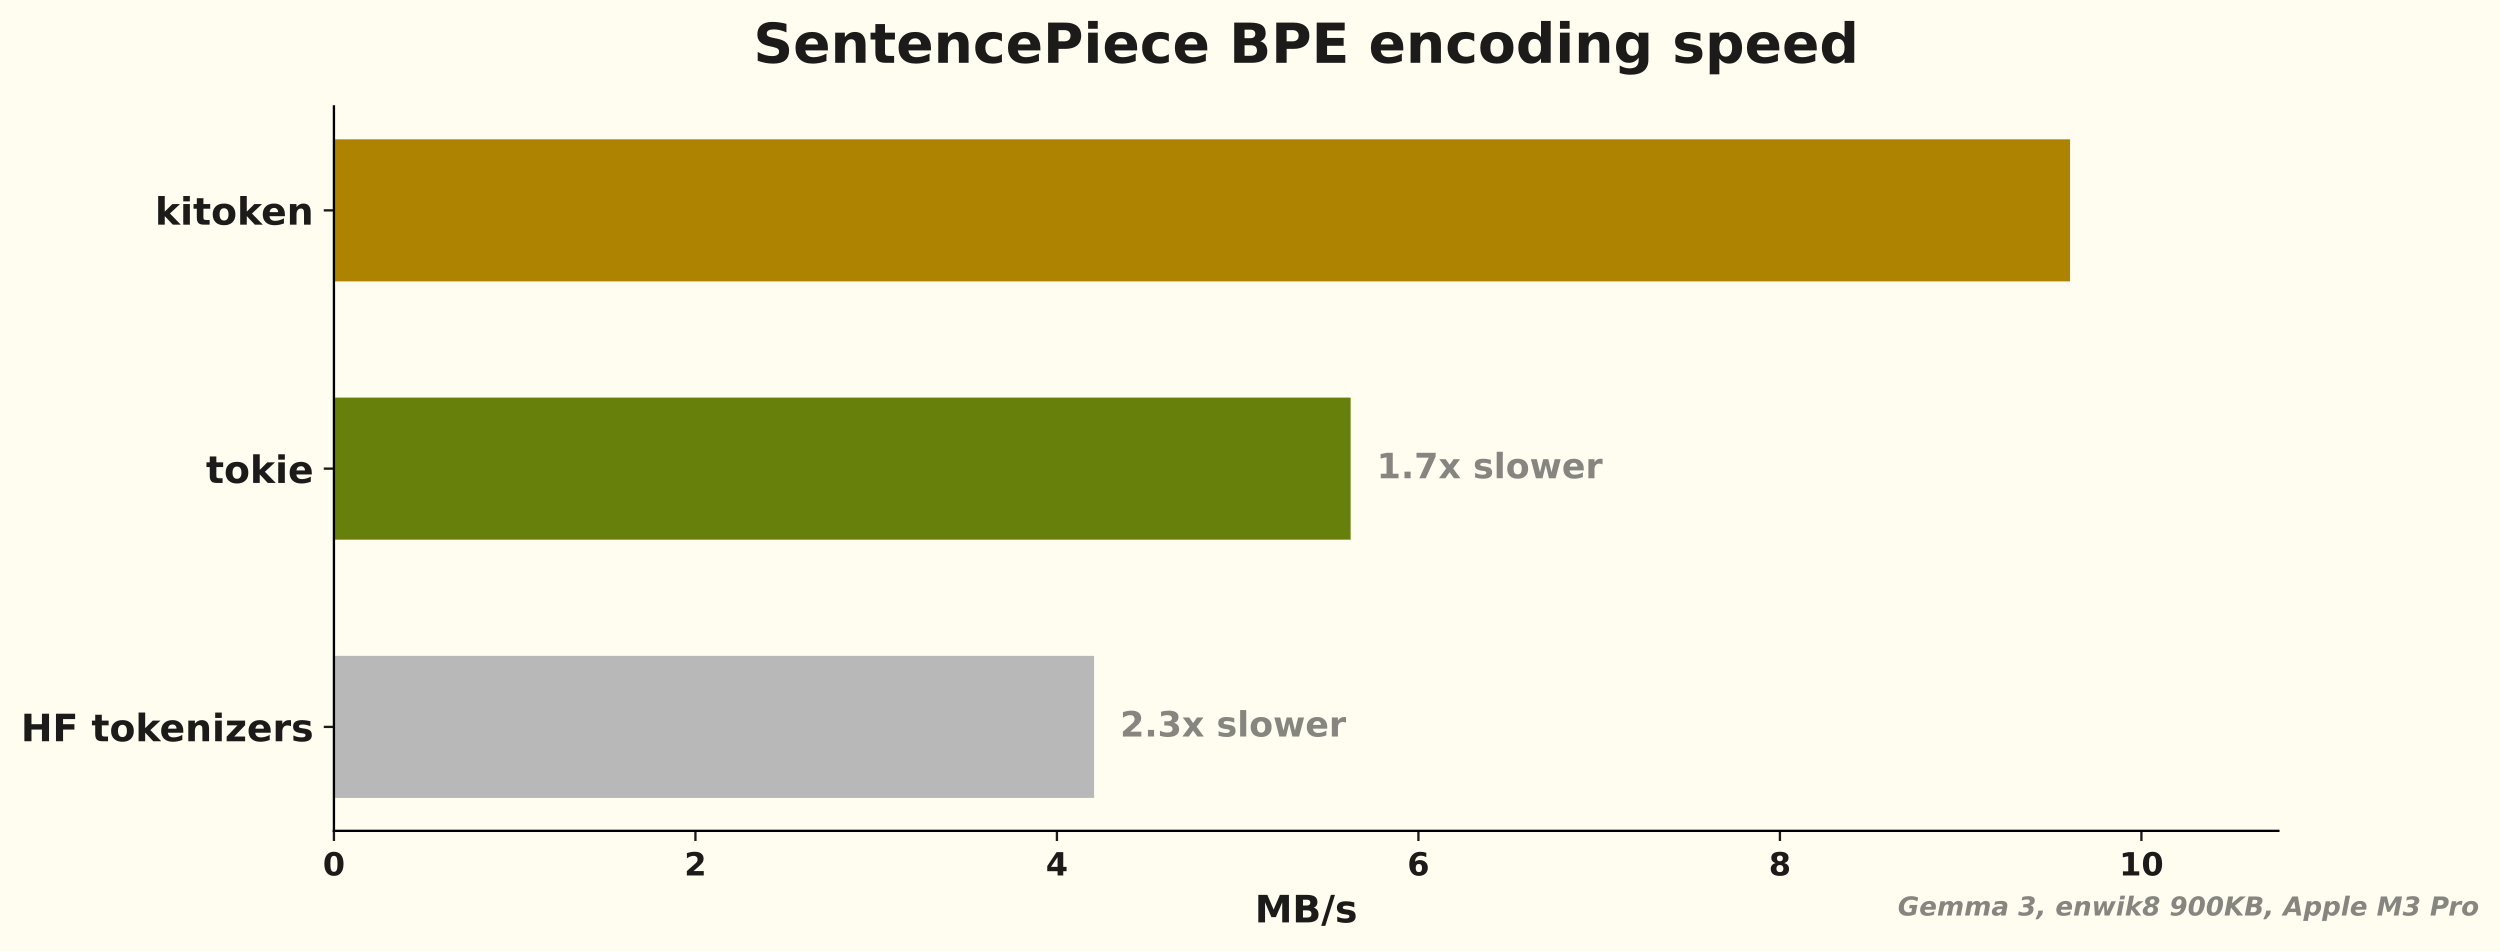
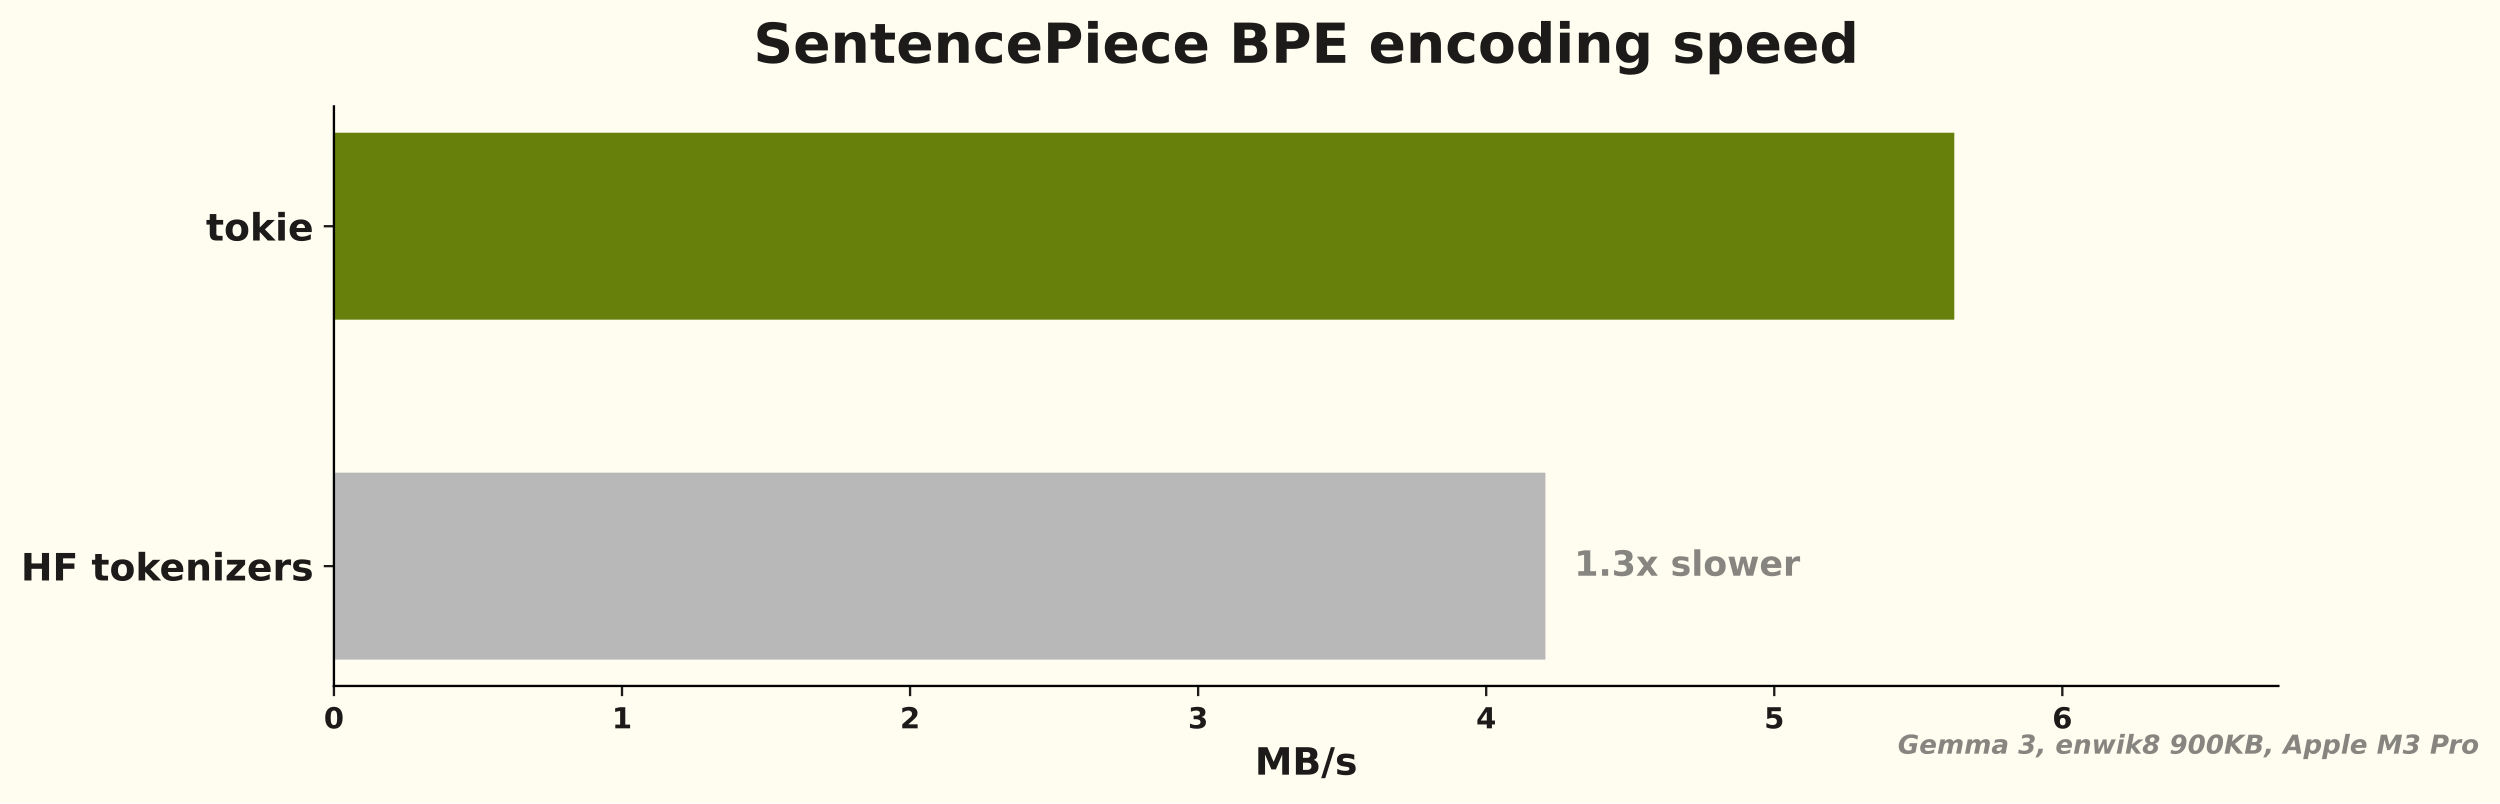
- <svg xmlns="http://www.w3.org/2000/svg" xmlns:xlink="http://www.w3.org/1999/xlink" width="860.915pt" height="327.545pt" viewBox="0 0 860.915 327.545" version="1.1">
+ <svg xmlns="http://www.w3.org/2000/svg" xmlns:xlink="http://www.w3.org/1999/xlink" width="860.915pt" height="276.681pt" viewBox="0 0 860.915 276.681" version="1.1">
  <defs>
    <style type="text/css">*{stroke-linejoin: round; stroke-linecap: butt}</style>
  </defs>
  <g id="figure_1">
    <g id="patch_1">
-       <path d="M -0 327.545  L 860.915 327.545  L 860.915 0  L -0 0  z " style="fill: #fffcf0" />
+       <path d="M -0 276.681  L 860.915 276.681  L 860.915 0  L -0 0  z " style="fill: #fffcf0" />
    </g>
    <g id="axes_1">
      <g id="patch_2">
-         <path d="M 114.995 286.117  L 784.595 286.117  L 784.595 36.637  L 114.995 36.637  z " style="fill: #fffcf0" />
+         <path d="M 114.995 236.221  L 784.595 236.221  L 784.595 36.637  L 114.995 36.637  z " style="fill: #fffcf0" />
      </g>
      <g id="patch_3">
-         <path d="M 114.995 274.777  L 376.767 274.777  L 376.767 225.859  L 114.995 225.859  z " clip-path="url(#p56c2835f7d)" style="fill: #b8b8b8" />
+         <path d="M 114.995 227.149  L 532.191 227.149  L 532.191 162.767  L 114.995 162.767  z " clip-path="url(#p54571a85a8)" style="fill: #b8b8b8" />
      </g>
      <g id="patch_4">
-         <path d="M 114.995 185.836  L 465.115 185.836  L 465.115 136.918  L 114.995 136.918  z " clip-path="url(#p56c2835f7d)" style="fill: #66800b" />
-       </g>
-       <g id="patch_5">
-         <path d="M 114.995 96.895  L 712.852 96.895  L 712.852 47.977  L 114.995 47.977  z " clip-path="url(#p56c2835f7d)" style="fill: #ad8301" />
+         <path d="M 114.995 110.091  L 672.995 110.091  L 672.995 45.709  L 114.995 45.709  z " clip-path="url(#p54571a85a8)" style="fill: #66800b" />
      </g>
      <g id="matplotlib.axis_1">
        <g id="xtick_1">
          <g id="line2d_1">
            <defs>
-               <path id="mfa54210927" d="M 0 0  L 0 3.5  " style="stroke: #1c1b1a; stroke-width: 0.8" />
+               <path id="ma9dcc81645" d="M 0 0  L 0 3.5  " style="stroke: #1c1b1a; stroke-width: 0.8" />
            </defs>
            <g>
-               <use xlink:href="#mfa54210927" x="114.995" y="286.117" style="fill: #1c1b1a; stroke: #1c1b1a; stroke-width: 0.8" />
+               <use xlink:href="#ma9dcc81645" x="114.995" y="236.221" style="fill: #1c1b1a; stroke: #1c1b1a; stroke-width: 0.8" />
            </g>
          </g>
          <g id="text_1">
-             <g style="fill: #1c1b1a" transform="translate(111.1679 301.4753) scale(0.11 -0.11)">
+             <g style="fill: #1c1b1a" transform="translate(111.5158 250.8195) scale(0.1 -0.1)">
              <defs>
                <path id="DejaVuSans-Bold-30" d="M 2944 2338  Q 2944 3213 2780 3570  Q 2616 3928 2228 3928  Q 1841 3928 1675 3570  Q 1509 3213 1509 2338  Q 1509 1453 1675 1090  Q 1841 728 2228 728  Q 2613 728 2778 1090  Q 2944 1453 2944 2338  z M 4147 2328  Q 4147 1169 3647 539  Q 3147 -91 2228 -91  Q 1306 -91 806 539  Q 306 1169 306 2328  Q 306 3491 806 4120  Q 1306 4750 2228 4750  Q 3147 4750 3647 4120  Q 4147 3491 4147 2328  z " transform="scale(0.015625)" />
              </defs>
              <use xlink:href="#DejaVuSans-Bold-30" />
            </g>
          </g>
        </g>
        <g id="xtick_2">
          <g id="line2d_2">
            <g>
-               <use xlink:href="#mfa54210927" x="239.482" y="286.117" style="fill: #1c1b1a; stroke: #1c1b1a; stroke-width: 0.8" />
+               <use xlink:href="#ma9dcc81645" x="214.195" y="236.221" style="fill: #1c1b1a; stroke: #1c1b1a; stroke-width: 0.8" />
            </g>
          </g>
          <g id="text_2">
-             <g style="fill: #1c1b1a" transform="translate(235.655 301.4753) scale(0.11 -0.11)">
-               <defs>
-                 <path id="DejaVuSans-Bold-32" d="M 1844 884  L 3897 884  L 3897 0  L 506 0  L 506 884  L 2209 2388  Q 2438 2594 2547 2791  Q 2656 2988 2656 3200  Q 2656 3528 2436 3728  Q 2216 3928 1850 3928  Q 1569 3928 1234 3808  Q 900 3688 519 3450  L 519 4475  Q 925 4609 1322 4679  Q 1719 4750 2100 4750  Q 2938 4750 3402 4381  Q 3866 4013 3866 3353  Q 3866 2972 3669 2642  Q 3472 2313 2841 1759  L 1844 884  z " transform="scale(0.015625)" />
-               </defs>
-               <use xlink:href="#DejaVuSans-Bold-32" />
+             <g style="fill: #1c1b1a" transform="translate(210.7158 250.8195) scale(0.1 -0.1)">
+               <defs>
+                 <path id="DejaVuSans-Bold-31" d="M 750 831  L 1813 831  L 1813 3847  L 722 3622  L 722 4441  L 1806 4666  L 2950 4666  L 2950 831  L 4013 831  L 4013 0  L 750 0  L 750 831  z " transform="scale(0.015625)" />
+               </defs>
+               <use xlink:href="#DejaVuSans-Bold-31" />
            </g>
          </g>
        </g>
        <g id="xtick_3">
          <g id="line2d_3">
            <g>
-               <use xlink:href="#mfa54210927" x="363.969" y="286.117" style="fill: #1c1b1a; stroke: #1c1b1a; stroke-width: 0.8" />
+               <use xlink:href="#ma9dcc81645" x="313.395" y="236.221" style="fill: #1c1b1a; stroke: #1c1b1a; stroke-width: 0.8" />
            </g>
          </g>
          <g id="text_3">
-             <g style="fill: #1c1b1a" transform="translate(360.1422 301.4753) scale(0.11 -0.11)">
-               <defs>
-                 <path id="DejaVuSans-Bold-34" d="M 2356 3675  L 1038 1722  L 2356 1722  L 2356 3675  z M 2156 4666  L 3494 4666  L 3494 1722  L 4159 1722  L 4159 850  L 3494 850  L 3494 0  L 2356 0  L 2356 850  L 288 850  L 288 1881  L 2156 4666  z " transform="scale(0.015625)" />
-               </defs>
-               <use xlink:href="#DejaVuSans-Bold-34" />
+             <g style="fill: #1c1b1a" transform="translate(309.9158 250.8195) scale(0.1 -0.1)">
+               <defs>
+                 <path id="DejaVuSans-Bold-32" d="M 1844 884  L 3897 884  L 3897 0  L 506 0  L 506 884  L 2209 2388  Q 2438 2594 2547 2791  Q 2656 2988 2656 3200  Q 2656 3528 2436 3728  Q 2216 3928 1850 3928  Q 1569 3928 1234 3808  Q 900 3688 519 3450  L 519 4475  Q 925 4609 1322 4679  Q 1719 4750 2100 4750  Q 2938 4750 3402 4381  Q 3866 4013 3866 3353  Q 3866 2972 3669 2642  Q 3472 2313 2841 1759  L 1844 884  z " transform="scale(0.015625)" />
+               </defs>
+               <use xlink:href="#DejaVuSans-Bold-32" />
            </g>
          </g>
        </g>
        <g id="xtick_4">
          <g id="line2d_4">
            <g>
-               <use xlink:href="#mfa54210927" x="488.456" y="286.117" style="fill: #1c1b1a; stroke: #1c1b1a; stroke-width: 0.8" />
+               <use xlink:href="#ma9dcc81645" x="412.595" y="236.221" style="fill: #1c1b1a; stroke: #1c1b1a; stroke-width: 0.8" />
            </g>
          </g>
          <g id="text_4">
-             <g style="fill: #1c1b1a" transform="translate(484.6293 301.4753) scale(0.11 -0.11)">
-               <defs>
-                 <path id="DejaVuSans-Bold-36" d="M 2316 2303  Q 2000 2303 1842 2098  Q 1684 1894 1684 1484  Q 1684 1075 1842 870  Q 2000 666 2316 666  Q 2634 666 2792 870  Q 2950 1075 2950 1484  Q 2950 1894 2792 2098  Q 2634 2303 2316 2303  z M 3803 4544  L 3803 3681  Q 3506 3822 3243 3889  Q 2981 3956 2731 3956  Q 2194 3956 1894 3657  Q 1594 3359 1544 2772  Q 1750 2925 1990 3001  Q 2231 3078 2516 3078  Q 3231 3078 3670 2659  Q 4109 2241 4109 1563  Q 4109 813 3618 361  Q 3128 -91 2303 -91  Q 1394 -91 895 523  Q 397 1138 397 2266  Q 397 3422 980 4083  Q 1563 4744 2578 4744  Q 2900 4744 3203 4694  Q 3506 4644 3803 4544  z " transform="scale(0.015625)" />
-               </defs>
-               <use xlink:href="#DejaVuSans-Bold-36" />
+             <g style="fill: #1c1b1a" transform="translate(409.1158 250.8195) scale(0.1 -0.1)">
+               <defs>
+                 <path id="DejaVuSans-Bold-33" d="M 2981 2516  Q 3453 2394 3698 2092  Q 3944 1791 3944 1325  Q 3944 631 3412 270  Q 2881 -91 1863 -91  Q 1503 -91 1142 -33  Q 781 25 428 141  L 428 1069  Q 766 900 1098 814  Q 1431 728 1753 728  Q 2231 728 2486 893  Q 2741 1059 2741 1369  Q 2741 1688 2480 1852  Q 2219 2016 1709 2016  L 1228 2016  L 1228 2791  L 1734 2791  Q 2188 2791 2409 2933  Q 2631 3075 2631 3366  Q 2631 3634 2415 3781  Q 2200 3928 1806 3928  Q 1516 3928 1219 3862  Q 922 3797 628 3669  L 628 4550  Q 984 4650 1334 4700  Q 1684 4750 2022 4750  Q 2931 4750 3382 4451  Q 3834 4153 3834 3553  Q 3834 3144 3618 2883  Q 3403 2622 2981 2516  z " transform="scale(0.015625)" />
+               </defs>
+               <use xlink:href="#DejaVuSans-Bold-33" />
            </g>
          </g>
        </g>
        <g id="xtick_5">
          <g id="line2d_5">
            <g>
-               <use xlink:href="#mfa54210927" x="612.943" y="286.117" style="fill: #1c1b1a; stroke: #1c1b1a; stroke-width: 0.8" />
+               <use xlink:href="#ma9dcc81645" x="511.795" y="236.221" style="fill: #1c1b1a; stroke: #1c1b1a; stroke-width: 0.8" />
            </g>
          </g>
          <g id="text_5">
-             <g style="fill: #1c1b1a" transform="translate(609.1165 301.4753) scale(0.11 -0.11)">
-               <defs>
-                 <path id="DejaVuSans-Bold-38" d="M 2228 2088  Q 1891 2088 1709 1903  Q 1528 1719 1528 1375  Q 1528 1031 1709 848  Q 1891 666 2228 666  Q 2563 666 2741 848  Q 2919 1031 2919 1375  Q 2919 1722 2741 1905  Q 2563 2088 2228 2088  z M 1350 2484  Q 925 2613 709 2878  Q 494 3144 494 3541  Q 494 4131 934 4440  Q 1375 4750 2228 4750  Q 3075 4750 3515 4442  Q 3956 4134 3956 3541  Q 3956 3144 3739 2878  Q 3522 2613 3097 2484  Q 3572 2353 3814 2058  Q 4056 1763 4056 1313  Q 4056 619 3595 264  Q 3134 -91 2228 -91  Q 1319 -91 855 264  Q 391 619 391 1313  Q 391 1763 633 2058  Q 875 2353 1350 2484  z M 1631 3419  Q 1631 3141 1786 2991  Q 1941 2841 2228 2841  Q 2509 2841 2662 2991  Q 2816 3141 2816 3419  Q 2816 3697 2662 3845  Q 2509 3994 2228 3994  Q 1941 3994 1786 3844  Q 1631 3694 1631 3419  z " transform="scale(0.015625)" />
-               </defs>
-               <use xlink:href="#DejaVuSans-Bold-38" />
+             <g style="fill: #1c1b1a" transform="translate(508.3158 250.8195) scale(0.1 -0.1)">
+               <defs>
+                 <path id="DejaVuSans-Bold-34" d="M 2356 3675  L 1038 1722  L 2356 1722  L 2356 3675  z M 2156 4666  L 3494 4666  L 3494 1722  L 4159 1722  L 4159 850  L 3494 850  L 3494 0  L 2356 0  L 2356 850  L 288 850  L 288 1881  L 2156 4666  z " transform="scale(0.015625)" />
+               </defs>
+               <use xlink:href="#DejaVuSans-Bold-34" />
            </g>
          </g>
        </g>
        <g id="xtick_6">
          <g id="line2d_6">
            <g>
-               <use xlink:href="#mfa54210927" x="737.43" y="286.117" style="fill: #1c1b1a; stroke: #1c1b1a; stroke-width: 0.8" />
+               <use xlink:href="#ma9dcc81645" x="610.995" y="236.221" style="fill: #1c1b1a; stroke: #1c1b1a; stroke-width: 0.8" />
            </g>
          </g>
          <g id="text_6">
-             <g style="fill: #1c1b1a" transform="translate(729.7768 301.4753) scale(0.11 -0.11)">
-               <defs>
-                 <path id="DejaVuSans-Bold-31" d="M 750 831  L 1813 831  L 1813 3847  L 722 3622  L 722 4441  L 1806 4666  L 2950 4666  L 2950 831  L 4013 831  L 4013 0  L 750 0  L 750 831  z " transform="scale(0.015625)" />
-               </defs>
-               <use xlink:href="#DejaVuSans-Bold-31" />
-               <use xlink:href="#DejaVuSans-Bold-30" transform="translate(69.58008 0)" />
-             </g>
-           </g>
-         </g>
-         <g id="text_7">
-           <g style="fill: #1c1b1a" transform="translate(432.1289 317.6409) scale(0.13 -0.13)">
+             <g style="fill: #1c1b1a" transform="translate(607.5158 250.8195) scale(0.1 -0.1)">
+               <defs>
+                 <path id="DejaVuSans-Bold-35" d="M 678 4666  L 3669 4666  L 3669 3781  L 1638 3781  L 1638 3059  Q 1775 3097 1914 3117  Q 2053 3138 2203 3138  Q 3056 3138 3531 2711  Q 4006 2284 4006 1522  Q 4006 766 3489 337  Q 2972 -91 2053 -91  Q 1656 -91 1267 -14  Q 878 63 494 219  L 494 1166  Q 875 947 1217 837  Q 1559 728 1863 728  Q 2300 728 2551 942  Q 2803 1156 2803 1522  Q 2803 1891 2551 2103  Q 2300 2316 1863 2316  Q 1603 2316 1309 2248  Q 1016 2181 678 2041  L 678 4666  z " transform="scale(0.015625)" />
+               </defs>
+               <use xlink:href="#DejaVuSans-Bold-35" />
+             </g>
+           </g>
+         </g>
+         <g id="xtick_7">
+           <g id="line2d_7">
+             <g>
+               <use xlink:href="#ma9dcc81645" x="710.195" y="236.221" style="fill: #1c1b1a; stroke: #1c1b1a; stroke-width: 0.8" />
+             </g>
+           </g>
+           <g id="text_7">
+             <g style="fill: #1c1b1a" transform="translate(706.7158 250.8195) scale(0.1 -0.1)">
+               <defs>
+                 <path id="DejaVuSans-Bold-36" d="M 2316 2303  Q 2000 2303 1842 2098  Q 1684 1894 1684 1484  Q 1684 1075 1842 870  Q 2000 666 2316 666  Q 2634 666 2792 870  Q 2950 1075 2950 1484  Q 2950 1894 2792 2098  Q 2634 2303 2316 2303  z M 3803 4544  L 3803 3681  Q 3506 3822 3243 3889  Q 2981 3956 2731 3956  Q 2194 3956 1894 3657  Q 1594 3359 1544 2772  Q 1750 2925 1990 3001  Q 2231 3078 2516 3078  Q 3231 3078 3670 2659  Q 4109 2241 4109 1563  Q 4109 813 3618 361  Q 3128 -91 2303 -91  Q 1394 -91 895 523  Q 397 1138 397 2266  Q 397 3422 980 4083  Q 1563 4744 2578 4744  Q 2900 4744 3203 4694  Q 3506 4644 3803 4544  z " transform="scale(0.015625)" />
+               </defs>
+               <use xlink:href="#DejaVuSans-Bold-36" />
+             </g>
+           </g>
+         </g>
+         <g id="text_8">
+           <g style="fill: #1c1b1a" transform="translate(432.1289 266.7771) scale(0.13 -0.13)">
            <defs>
              <path id="DejaVuSans-Bold-4d" d="M 588 4666  L 2119 4666  L 3181 2169  L 4250 4666  L 5778 4666  L 5778 0  L 4641 0  L 4641 3413  L 3566 897  L 2803 897  L 1728 3413  L 1728 0  L 588 0  L 588 4666  z " transform="scale(0.015625)" />
              <path id="DejaVuSans-Bold-42" d="M 2456 2859  Q 2741 2859 2887 2984  Q 3034 3109 3034 3353  Q 3034 3594 2887 3720  Q 2741 3847 2456 3847  L 1791 3847  L 1791 2859  L 2456 2859  z M 2497 819  Q 2859 819 3042 972  Q 3225 1125 3225 1434  Q 3225 1738 3044 1889  Q 2863 2041 2497 2041  L 1791 2041  L 1791 819  L 2497 819  z M 3616 2497  Q 4003 2384 4215 2081  Q 4428 1778 4428 1338  Q 4428 663 3972 331  Q 3516 0 2584 0  L 588 0  L 588 4666  L 2394 4666  Q 3366 4666 3802 4372  Q 4238 4078 4238 3431  Q 4238 3091 4078 2852  Q 3919 2613 3616 2497  z " transform="scale(0.015625)" />
              <path id="DejaVuSans-Bold-2f" d="M 1644 4666  L 2338 4666  L 691 -594  L 0 -594  L 1644 4666  z " transform="scale(0.015625)" />
              <path id="DejaVuSans-Bold-73" d="M 3272 3391  L 3272 2541  Q 2913 2691 2578 2766  Q 2244 2841 1947 2841  Q 1628 2841 1473 2761  Q 1319 2681 1319 2516  Q 1319 2381 1436 2309  Q 1553 2238 1856 2203  L 2053 2175  Q 2913 2066 3209 1816  Q 3506 1566 3506 1031  Q 3506 472 3093 190  Q 2681 -91 1863 -91  Q 1516 -91 1145 -36  Q 775 19 384 128  L 384 978  Q 719 816 1070 734  Q 1422 653 1784 653  Q 2113 653 2278 743  Q 2444 834 2444 1013  Q 2444 1163 2330 1236  Q 2216 1309 1875 1350  L 1678 1375  Q 931 1469 631 1722  Q 331 1975 331 2491  Q 331 3047 712 3315  Q 1094 3584 1881 3584  Q 2191 3584 2531 3537  Q 2872 3491 3272 3391  z " transform="scale(0.015625)" />
            </defs>
            <use xlink:href="#DejaVuSans-Bold-4d" />
            <use xlink:href="#DejaVuSans-Bold-42" transform="translate(99.51172 0)" />
            <use xlink:href="#DejaVuSans-Bold-2f" transform="translate(175.7324 0)" />
            <use xlink:href="#DejaVuSans-Bold-73" transform="translate(212.2559 0)" />
          </g>
        </g>
      </g>
      <g id="matplotlib.axis_2">
        <g id="ytick_1">
-           <g id="line2d_7">
+           <g id="line2d_8">
            <defs>
-               <path id="mf949467725" d="M 0 0  L -3.5 0  " style="stroke: #1c1b1a; stroke-width: 0.8" />
+               <path id="me2aa2b7c2d" d="M 0 0  L -3.5 0  " style="stroke: #1c1b1a; stroke-width: 0.8" />
            </defs>
            <g>
-               <use xlink:href="#mf949467725" x="114.995" y="250.318" style="fill: #1c1b1a; stroke: #1c1b1a; stroke-width: 0.8" />
-             </g>
-           </g>
-           <g id="text_8">
-             <g style="fill: #1c1b1a" transform="translate(7.2 255.2572) scale(0.13 -0.13)">
+               <use xlink:href="#me2aa2b7c2d" x="114.995" y="194.958" style="fill: #1c1b1a; stroke: #1c1b1a; stroke-width: 0.8" />
+             </g>
+           </g>
+           <g id="text_9">
+             <g style="fill: #1c1b1a" transform="translate(7.2 199.897) scale(0.13 -0.13)">
              <defs>
                <path id="DejaVuSans-Bold-48" d="M 588 4666  L 1791 4666  L 1791 2888  L 3566 2888  L 3566 4666  L 4769 4666  L 4769 0  L 3566 0  L 3566 1978  L 1791 1978  L 1791 0  L 588 0  L 588 4666  z " transform="scale(0.015625)" />
                <path id="DejaVuSans-Bold-46" d="M 588 4666  L 3834 4666  L 3834 3756  L 1791 3756  L 1791 2888  L 3713 2888  L 3713 1978  L 1791 1978  L 1791 0  L 588 0  L 588 4666  z " transform="scale(0.015625)" />
                <path id="DejaVuSans-Bold-20" transform="scale(0.015625)" />
                <path id="DejaVuSans-Bold-74" d="M 1759 4494  L 1759 3500  L 2913 3500  L 2913 2700  L 1759 2700  L 1759 1216  Q 1759 972 1856 886  Q 1953 800 2241 800  L 2816 800  L 2816 0  L 1856 0  Q 1194 0 917 276  Q 641 553 641 1216  L 641 2700  L 84 2700  L 84 3500  L 641 3500  L 641 4494  L 1759 4494  z " transform="scale(0.015625)" />
                <path id="DejaVuSans-Bold-6f" d="M 2203 2784  Q 1831 2784 1636 2517  Q 1441 2250 1441 1747  Q 1441 1244 1636 976  Q 1831 709 2203 709  Q 2569 709 2762 976  Q 2956 1244 2956 1747  Q 2956 2250 2762 2517  Q 2569 2784 2203 2784  z M 2203 3584  Q 3106 3584 3614 3096  Q 4122 2609 4122 1747  Q 4122 884 3614 396  Q 3106 -91 2203 -91  Q 1297 -91 786 396  Q 275 884 275 1747  Q 275 2609 786 3096  Q 1297 3584 2203 3584  z " transform="scale(0.015625)" />
                <path id="DejaVuSans-Bold-6b" d="M 538 4863  L 1656 4863  L 1656 2216  L 2944 3500  L 4244 3500  L 2534 1894  L 4378 0  L 3022 0  L 1656 1459  L 1656 0  L 538 0  L 538 4863  z " transform="scale(0.015625)" />
                <path id="DejaVuSans-Bold-65" d="M 4031 1759  L 4031 1441  L 1416 1441  Q 1456 1047 1700 850  Q 1944 653 2381 653  Q 2734 653 3104 758  Q 3475 863 3866 1075  L 3866 213  Q 3469 63 3072 -14  Q 2675 -91 2278 -91  Q 1328 -91 801 392  Q 275 875 275 1747  Q 275 2603 792 3093  Q 1309 3584 2216 3584  Q 3041 3584 3536 3087  Q 4031 2591 4031 1759  z M 2881 2131  Q 2881 2450 2695 2645  Q 2509 2841 2209 2841  Q 1884 2841 1681 2658  Q 1478 2475 1428 2131  L 2881 2131  z " transform="scale(0.015625)" />
                <path id="DejaVuSans-Bold-6e" d="M 4056 2131  L 4056 0  L 2931 0  L 2931 347  L 2931 1631  Q 2931 2084 2911 2256  Q 2891 2428 2841 2509  Q 2775 2619 2662 2680  Q 2550 2741 2406 2741  Q 2056 2741 1856 2470  Q 1656 2200 1656 1722  L 1656 0  L 538 0  L 538 3500  L 1656 3500  L 1656 2988  Q 1909 3294 2193 3439  Q 2478 3584 2822 3584  Q 3428 3584 3742 3212  Q 4056 2841 4056 2131  z " transform="scale(0.015625)" />
                <path id="DejaVuSans-Bold-69" d="M 538 3500  L 1656 3500  L 1656 0  L 538 0  L 538 3500  z M 538 4863  L 1656 4863  L 1656 3950  L 538 3950  L 538 4863  z " transform="scale(0.015625)" />
                <path id="DejaVuSans-Bold-7a" d="M 366 3500  L 3419 3500  L 3419 2719  L 1575 800  L 3419 800  L 3419 0  L 288 0  L 288 781  L 2131 2700  L 366 2700  L 366 3500  z " transform="scale(0.015625)" />
                <path id="DejaVuSans-Bold-72" d="M 3138 2547  Q 2991 2616 2845 2648  Q 2700 2681 2553 2681  Q 2122 2681 1889 2404  Q 1656 2128 1656 1613  L 1656 0  L 538 0  L 538 3500  L 1656 3500  L 1656 2925  Q 1872 3269 2151 3426  Q 2431 3584 2822 3584  Q 2878 3584 2943 3579  Q 3009 3575 3134 3559  L 3138 2547  z " transform="scale(0.015625)" />
              </defs>
              <use xlink:href="#DejaVuSans-Bold-48" />
              <use xlink:href="#DejaVuSans-Bold-46" transform="translate(83.69141 0)" />
              <use xlink:href="#DejaVuSans-Bold-20" transform="translate(152.002 0)" />
              <use xlink:href="#DejaVuSans-Bold-74" transform="translate(186.8164 0)" />
              <use xlink:href="#DejaVuSans-Bold-6f" transform="translate(234.6191 0)" />
              <use xlink:href="#DejaVuSans-Bold-6b" transform="translate(303.3203 0)" />
              <use xlink:href="#DejaVuSans-Bold-65" transform="translate(367.1992 0)" />
              <use xlink:href="#DejaVuSans-Bold-6e" transform="translate(435.0215 0)" />
              <use xlink:href="#DejaVuSans-Bold-69" transform="translate(506.2129 0)" />
              <use xlink:href="#DejaVuSans-Bold-7a" transform="translate(540.4902 0)" />
              <use xlink:href="#DejaVuSans-Bold-65" transform="translate(598.6934 0)" />
              <use xlink:href="#DejaVuSans-Bold-72" transform="translate(666.5156 0)" />
              <use xlink:href="#DejaVuSans-Bold-73" transform="translate(715.832 0)" />
            </g>
          </g>
        </g>
        <g id="ytick_2">
-           <g id="line2d_8">
-             <g>
-               <use xlink:href="#mf949467725" x="114.995" y="161.377" style="fill: #1c1b1a; stroke: #1c1b1a; stroke-width: 0.8" />
-             </g>
-           </g>
-           <g id="text_9">
-             <g style="fill: #1c1b1a" transform="translate(70.93047 166.316) scale(0.13 -0.13)">
+           <g id="line2d_9">
+             <g>
+               <use xlink:href="#me2aa2b7c2d" x="114.995" y="77.9" style="fill: #1c1b1a; stroke: #1c1b1a; stroke-width: 0.8" />
+             </g>
+           </g>
+           <g id="text_10">
+             <g style="fill: #1c1b1a" transform="translate(70.93047 82.83898) scale(0.13 -0.13)">
              <use xlink:href="#DejaVuSans-Bold-74" />
              <use xlink:href="#DejaVuSans-Bold-6f" transform="translate(47.80273 0)" />
              <use xlink:href="#DejaVuSans-Bold-6b" transform="translate(116.5039 0)" />
              <use xlink:href="#DejaVuSans-Bold-69" transform="translate(183.0078 0)" />
              <use xlink:href="#DejaVuSans-Bold-65" transform="translate(217.2852 0)" />
            </g>
          </g>
        </g>
-         <g id="ytick_3">
-           <g id="line2d_9">
-             <g>
-               <use xlink:href="#mf949467725" x="114.995" y="72.436" style="fill: #1c1b1a; stroke: #1c1b1a; stroke-width: 0.8" />
-             </g>
-           </g>
-           <g id="text_10">
-             <g style="fill: #1c1b1a" transform="translate(53.37234 77.37484) scale(0.13 -0.13)">
-               <use xlink:href="#DejaVuSans-Bold-6b" />
-               <use xlink:href="#DejaVuSans-Bold-69" transform="translate(66.50391 0)" />
-               <use xlink:href="#DejaVuSans-Bold-74" transform="translate(100.7812 0)" />
-               <use xlink:href="#DejaVuSans-Bold-6f" transform="translate(148.584 0)" />
-               <use xlink:href="#DejaVuSans-Bold-6b" transform="translate(217.2852 0)" />
-               <use xlink:href="#DejaVuSans-Bold-65" transform="translate(281.1641 0)" />
-               <use xlink:href="#DejaVuSans-Bold-6e" transform="translate(348.9863 0)" />
-             </g>
-           </g>
-         </g>
+       </g>
+       <g id="patch_5">
+         <path d="M 114.995 236.221  L 114.995 36.637  " style="fill: none; stroke: #000000; stroke-width: 0.8; stroke-linejoin: miter; stroke-linecap: square" />
      </g>
      <g id="patch_6">
-         <path d="M 114.995 286.117  L 114.995 36.637  " style="fill: none; stroke: #000000; stroke-width: 0.8; stroke-linejoin: miter; stroke-linecap: square" />
-       </g>
-       <g id="patch_7">
-         <path d="M 114.995 286.117  L 784.595 286.117  " style="fill: none; stroke: #000000; stroke-width: 0.8; stroke-linejoin: miter; stroke-linecap: square" />
+         <path d="M 114.995 236.221  L 784.595 236.221  " style="fill: none; stroke: #000000; stroke-width: 0.8; stroke-linejoin: miter; stroke-linecap: square" />
      </g>
      <g id="text_11">
-         <g style="fill: #878580" transform="translate(385.7346 253.6295) scale(0.12 -0.12)">
+         <g style="fill: #878580" transform="translate(542.1109 198.2693) scale(0.12 -0.12)">
          <defs>
            <path id="DejaVuSans-Bold-2e" d="M 653 1209  L 1778 1209  L 1778 0  L 653 0  L 653 1209  z " transform="scale(0.015625)" />
-             <path id="DejaVuSans-Bold-33" d="M 2981 2516  Q 3453 2394 3698 2092  Q 3944 1791 3944 1325  Q 3944 631 3412 270  Q 2881 -91 1863 -91  Q 1503 -91 1142 -33  Q 781 25 428 141  L 428 1069  Q 766 900 1098 814  Q 1431 728 1753 728  Q 2231 728 2486 893  Q 2741 1059 2741 1369  Q 2741 1688 2480 1852  Q 2219 2016 1709 2016  L 1228 2016  L 1228 2791  L 1734 2791  Q 2188 2791 2409 2933  Q 2631 3075 2631 3366  Q 2631 3634 2415 3781  Q 2200 3928 1806 3928  Q 1516 3928 1219 3862  Q 922 3797 628 3669  L 628 4550  Q 984 4650 1334 4700  Q 1684 4750 2022 4750  Q 2931 4750 3382 4451  Q 3834 4153 3834 3553  Q 3834 3144 3618 2883  Q 3403 2622 2981 2516  z " transform="scale(0.015625)" />
            <path id="DejaVuSans-Bold-78" d="M 1422 1791  L 159 3500  L 1344 3500  L 2059 2463  L 2784 3500  L 3969 3500  L 2706 1797  L 4031 0  L 2847 0  L 2059 1106  L 1281 0  L 97 0  L 1422 1791  z " transform="scale(0.015625)" />
            <path id="DejaVuSans-Bold-6c" d="M 538 4863  L 1656 4863  L 1656 0  L 538 0  L 538 4863  z " transform="scale(0.015625)" />
            <path id="DejaVuSans-Bold-77" d="M 225 3500  L 1313 3500  L 1900 1088  L 2491 3500  L 3425 3500  L 4013 1113  L 4603 3500  L 5691 3500  L 4769 0  L 3547 0  L 2956 2406  L 2369 0  L 1147 0  L 225 3500  z " transform="scale(0.015625)" />
          </defs>
-           <use xlink:href="#DejaVuSans-Bold-32" />
+           <use xlink:href="#DejaVuSans-Bold-31" />
          <use xlink:href="#DejaVuSans-Bold-2e" transform="translate(69.58008 0)" />
          <use xlink:href="#DejaVuSans-Bold-33" transform="translate(107.5684 0)" />
          <use xlink:href="#DejaVuSans-Bold-78" transform="translate(177.1484 0)" />
          <use xlink:href="#DejaVuSans-Bold-20" transform="translate(241.6504 0)" />
          <use xlink:href="#DejaVuSans-Bold-73" transform="translate(276.4648 0)" />
          <use xlink:href="#DejaVuSans-Bold-6c" transform="translate(335.9863 0)" />
          <use xlink:href="#DejaVuSans-Bold-6f" transform="translate(370.2637 0)" />
          <use xlink:href="#DejaVuSans-Bold-77" transform="translate(438.9648 0)" />
          <use xlink:href="#DejaVuSans-Bold-65" transform="translate(531.3477 0)" />
          <use xlink:href="#DejaVuSans-Bold-72" transform="translate(599.1699 0)" />
        </g>
      </g>
      <g id="text_12">
-         <g style="fill: #878580" transform="translate(474.0826 164.6883) scale(0.12 -0.12)">
-           <defs>
-             <path id="DejaVuSans-Bold-37" d="M 428 4666  L 3944 4666  L 3944 3988  L 2125 0  L 953 0  L 2675 3781  L 428 3781  L 428 4666  z " transform="scale(0.015625)" />
-           </defs>
-           <use xlink:href="#DejaVuSans-Bold-31" />
-           <use xlink:href="#DejaVuSans-Bold-2e" transform="translate(69.58008 0)" />
-           <use xlink:href="#DejaVuSans-Bold-37" transform="translate(107.5684 0)" />
-           <use xlink:href="#DejaVuSans-Bold-78" transform="translate(177.1484 0)" />
-           <use xlink:href="#DejaVuSans-Bold-20" transform="translate(241.6504 0)" />
-           <use xlink:href="#DejaVuSans-Bold-73" transform="translate(276.4648 0)" />
-           <use xlink:href="#DejaVuSans-Bold-6c" transform="translate(335.9863 0)" />
-           <use xlink:href="#DejaVuSans-Bold-6f" transform="translate(370.2637 0)" />
-           <use xlink:href="#DejaVuSans-Bold-77" transform="translate(438.9648 0)" />
-           <use xlink:href="#DejaVuSans-Bold-65" transform="translate(531.3477 0)" />
-           <use xlink:href="#DejaVuSans-Bold-72" transform="translate(599.1699 0)" />
-         </g>
-       </g>
-       <g id="text_13">
        <g style="fill: #1c1b1a" transform="translate(259.4444 21.63703) scale(0.19 -0.19)">
          <defs>
            <path id="DejaVuSans-Bold-53" d="M 3834 4519  L 3834 3531  Q 3450 3703 3084 3790  Q 2719 3878 2394 3878  Q 1963 3878 1756 3759  Q 1550 3641 1550 3391  Q 1550 3203 1689 3098  Q 1828 2994 2194 2919  L 2706 2816  Q 3484 2659 3812 2340  Q 4141 2022 4141 1434  Q 4141 663 3683 286  Q 3225 -91 2284 -91  Q 1841 -91 1394 -6  Q 947 78 500 244  L 500 1259  Q 947 1022 1364 901  Q 1781 781 2169 781  Q 2563 781 2772 912  Q 2981 1044 2981 1288  Q 2981 1506 2839 1625  Q 2697 1744 2272 1838  L 1806 1941  Q 1106 2091 782 2419  Q 459 2747 459 3303  Q 459 4000 909 4375  Q 1359 4750 2203 4750  Q 2588 4750 2994 4692  Q 3400 4634 3834 4519  z " transform="scale(0.015625)" />
            <path id="DejaVuSans-Bold-63" d="M 3366 3391  L 3366 2478  Q 3138 2634 2908 2709  Q 2678 2784 2431 2784  Q 1963 2784 1702 2511  Q 1441 2238 1441 1747  Q 1441 1256 1702 982  Q 1963 709 2431 709  Q 2694 709 2930 787  Q 3166 866 3366 1019  L 3366 103  Q 3103 6 2833 -42  Q 2563 -91 2291 -91  Q 1344 -91 809 395  Q 275 881 275 1747  Q 275 2613 809 3098  Q 1344 3584 2291 3584  Q 2566 3584 2833 3536  Q 3100 3488 3366 3391  z " transform="scale(0.015625)" />
            <path id="DejaVuSans-Bold-50" d="M 588 4666  L 2584 4666  Q 3475 4666 3951 4270  Q 4428 3875 4428 3144  Q 4428 2409 3951 2014  Q 3475 1619 2584 1619  L 1791 1619  L 1791 0  L 588 0  L 588 4666  z M 1791 3794  L 1791 2491  L 2456 2491  Q 2806 2491 2997 2661  Q 3188 2831 3188 3144  Q 3188 3456 2997 3625  Q 2806 3794 2456 3794  L 1791 3794  z " transform="scale(0.015625)" />
            <path id="DejaVuSans-Bold-45" d="M 588 4666  L 3834 4666  L 3834 3756  L 1791 3756  L 1791 2888  L 3713 2888  L 3713 1978  L 1791 1978  L 1791 909  L 3903 909  L 3903 0  L 588 0  L 588 4666  z " transform="scale(0.015625)" />
            <path id="DejaVuSans-Bold-64" d="M 2919 2988  L 2919 4863  L 4044 4863  L 4044 0  L 2919 0  L 2919 506  Q 2688 197 2409 53  Q 2131 -91 1766 -91  Q 1119 -91 703 423  Q 288 938 288 1747  Q 288 2556 703 3070  Q 1119 3584 1766 3584  Q 2128 3584 2408 3439  Q 2688 3294 2919 2988  z M 2181 722  Q 2541 722 2730 984  Q 2919 1247 2919 1747  Q 2919 2247 2730 2509  Q 2541 2772 2181 2772  Q 1825 2772 1636 2509  Q 1447 2247 1447 1747  Q 1447 1247 1636 984  Q 1825 722 2181 722  z " transform="scale(0.015625)" />
            <path id="DejaVuSans-Bold-67" d="M 2919 594  Q 2688 288 2409 144  Q 2131 0 1766 0  Q 1125 0 706 504  Q 288 1009 288 1791  Q 288 2575 706 3076  Q 1125 3578 1766 3578  Q 2131 3578 2409 3434  Q 2688 3291 2919 2981  L 2919 3500  L 4044 3500  L 4044 353  Q 4044 -491 3511 -936  Q 2978 -1381 1966 -1381  Q 1638 -1381 1331 -1331  Q 1025 -1281 716 -1178  L 716 -306  Q 1009 -475 1290 -558  Q 1572 -641 1856 -641  Q 2406 -641 2662 -400  Q 2919 -159 2919 353  L 2919 594  z M 2181 2772  Q 1834 2772 1640 2515  Q 1447 2259 1447 1791  Q 1447 1309 1634 1061  Q 1822 813 2181 813  Q 2531 813 2725 1069  Q 2919 1325 2919 1791  Q 2919 2259 2725 2515  Q 2531 2772 2181 2772  z " transform="scale(0.015625)" />
            <path id="DejaVuSans-Bold-70" d="M 1656 506  L 1656 -1331  L 538 -1331  L 538 3500  L 1656 3500  L 1656 2988  Q 1888 3294 2169 3439  Q 2450 3584 2816 3584  Q 3463 3584 3878 3070  Q 4294 2556 4294 1747  Q 4294 938 3878 423  Q 3463 -91 2816 -91  Q 2450 -91 2169 54  Q 1888 200 1656 506  z M 2400 2772  Q 2041 2772 1848 2508  Q 1656 2244 1656 1747  Q 1656 1250 1848 986  Q 2041 722 2400 722  Q 2759 722 2948 984  Q 3138 1247 3138 1747  Q 3138 2247 2948 2509  Q 2759 2772 2400 2772  z " transform="scale(0.015625)" />
          </defs>
          <use xlink:href="#DejaVuSans-Bold-53" />
          <use xlink:href="#DejaVuSans-Bold-65" transform="translate(72.02148 0)" />
          <use xlink:href="#DejaVuSans-Bold-6e" transform="translate(139.8438 0)" />
          <use xlink:href="#DejaVuSans-Bold-74" transform="translate(211.0352 0)" />
          <use xlink:href="#DejaVuSans-Bold-65" transform="translate(258.8379 0)" />
          <use xlink:href="#DejaVuSans-Bold-6e" transform="translate(326.6602 0)" />
          <use xlink:href="#DejaVuSans-Bold-63" transform="translate(397.8516 0)" />
          <use xlink:href="#DejaVuSans-Bold-65" transform="translate(457.1289 0)" />
          <use xlink:href="#DejaVuSans-Bold-50" transform="translate(524.9512 0)" />
          <use xlink:href="#DejaVuSans-Bold-69" transform="translate(598.2422 0)" />
          <use xlink:href="#DejaVuSans-Bold-65" transform="translate(632.5195 0)" />
          <use xlink:href="#DejaVuSans-Bold-63" transform="translate(700.3418 0)" />
          <use xlink:href="#DejaVuSans-Bold-65" transform="translate(759.6191 0)" />
          <use xlink:href="#DejaVuSans-Bold-20" transform="translate(827.4414 0)" />
          <use xlink:href="#DejaVuSans-Bold-42" transform="translate(862.2559 0)" />
          <use xlink:href="#DejaVuSans-Bold-50" transform="translate(938.4766 0)" />
          <use xlink:href="#DejaVuSans-Bold-45" transform="translate(1011.768 0)" />
          <use xlink:href="#DejaVuSans-Bold-20" transform="translate(1080.078 0)" />
          <use xlink:href="#DejaVuSans-Bold-65" transform="translate(1114.893 0)" />
          <use xlink:href="#DejaVuSans-Bold-6e" transform="translate(1182.715 0)" />
          <use xlink:href="#DejaVuSans-Bold-63" transform="translate(1253.906 0)" />
          <use xlink:href="#DejaVuSans-Bold-6f" transform="translate(1313.184 0)" />
          <use xlink:href="#DejaVuSans-Bold-64" transform="translate(1381.885 0)" />
          <use xlink:href="#DejaVuSans-Bold-69" transform="translate(1453.467 0)" />
          <use xlink:href="#DejaVuSans-Bold-6e" transform="translate(1487.744 0)" />
          <use xlink:href="#DejaVuSans-Bold-67" transform="translate(1558.936 0)" />
          <use xlink:href="#DejaVuSans-Bold-20" transform="translate(1630.518 0)" />
          <use xlink:href="#DejaVuSans-Bold-73" transform="translate(1665.332 0)" />
          <use xlink:href="#DejaVuSans-Bold-70" transform="translate(1724.854 0)" />
          <use xlink:href="#DejaVuSans-Bold-65" transform="translate(1796.436 0)" />
          <use xlink:href="#DejaVuSans-Bold-65" transform="translate(1864.258 0)" />
          <use xlink:href="#DejaVuSans-Bold-64" transform="translate(1932.08 0)" />
        </g>
      </g>
    </g>
-     <g id="text_14">
-       <g style="fill: #878580" transform="translate(653.5223 315.277) scale(0.09 -0.09)">
+     <g id="text_13">
+       <g style="fill: #878580" transform="translate(653.5223 259.549) scale(0.09 -0.09)">
        <defs>
          <path id="DejaVuSans-BoldOblique-47" d="M 4359 347  Q 3903 125 3412 17  Q 2922 -91 2363 -91  Q 1369 -91 800 414  Q 231 919 231 1791  Q 231 2356 409 2851  Q 588 3347 941 3756  Q 1372 4256 1958 4503  Q 2544 4750 3297 4750  Q 3716 4750 4141 4662  Q 4566 4575 4978 4403  L 4794 3438  Q 4413 3659 4048 3768  Q 3684 3878 3316 3878  Q 2509 3878 2003 3340  Q 1497 2803 1497 1959  Q 1497 1400 1792 1090  Q 2088 781 2625 781  Q 2800 781 2975 804  Q 3150 828 3328 878  L 3506 1784  L 2772 1784  L 2925 2591  L 4794 2591  L 4359 347  z " transform="scale(0.015625)" />
          <path id="DejaVuSans-BoldOblique-65" d="M 4025 1619  L 3988 1441  L 1369 1441  Q 1369 1422 1366 1386  Q 1363 1350 1363 1331  Q 1363 991 1567 822  Q 1772 653 2181 653  Q 2534 653 2926 759  Q 3319 866 3750 1075  L 3578 206  Q 3169 56 2764 -17  Q 2359 -91 1941 -91  Q 1122 -91 676 287  Q 231 666 231 1356  Q 231 1756 373 2132  Q 516 2509 788 2822  Q 1109 3197 1557 3390  Q 2006 3584 2553 3584  Q 3263 3584 3680 3206  Q 4097 2828 4097 2188  Q 4097 2063 4080 1923  Q 4063 1784 4025 1619  z M 2969 2131  Q 2978 2172 2983 2214  Q 2988 2256 2988 2297  Q 2988 2547 2838 2694  Q 2688 2841 2431 2841  Q 2103 2841 1873 2661  Q 1644 2481 1522 2131  L 2969 2131  z " transform="scale(0.015625)" />
          <path id="DejaVuSans-BoldOblique-6d" d="M 4013 2919  Q 4272 3241 4601 3412  Q 4931 3584 5288 3584  Q 5756 3584 6026 3326  Q 6297 3069 6297 2619  Q 6297 2525 6283 2404  Q 6269 2284 6241 2131  L 5825 0  L 4697 0  L 5050 1825  L 5059 1872  Q 5141 2259 5141 2369  Q 5141 2541 5042 2641  Q 4944 2741 4775 2741  Q 4453 2741 4229 2477  Q 4006 2213 3909 1722  L 3572 0  L 2444 0  L 2803 1825  Q 2850 2059 2869 2179  Q 2888 2300 2888 2369  Q 2888 2544 2791 2642  Q 2694 2741 2522 2741  Q 2213 2741 1980 2467  Q 1747 2194 1656 1722  L 1319 0  L 197 0  L 878 3500  L 2003 3500  L 1900 2988  Q 2163 3284 2459 3434  Q 2756 3584 3078 3584  Q 3441 3584 3700 3398  Q 3959 3213 4013 2919  z " transform="scale(0.015625)" />
          <path id="DejaVuSans-BoldOblique-61" d="M 2106 1575  Q 1688 1575 1473 1445  Q 1259 1316 1259 1063  Q 1259 872 1386 762  Q 1513 653 1734 653  Q 2078 653 2309 861  Q 2541 1069 2619 1447  L 2644 1575  L 2106 1575  z M 3853 1997  L 3463 0  L 2344 0  L 2438 519  Q 2163 206 1856 57  Q 1550 -91 1191 -91  Q 694 -91 401 167  Q 109 425 109 863  Q 109 1531 626 1886  Q 1144 2241 2119 2241  L 2778 2241  L 2791 2328  Q 2800 2372 2801 2390  Q 2803 2409 2803 2425  Q 2803 2631 2608 2736  Q 2413 2841 2028 2841  Q 1681 2841 1356 2769  Q 1031 2697 728 2553  L 897 3406  Q 1247 3494 1614 3539  Q 1981 3584 2375 3584  Q 3153 3584 3531 3317  Q 3909 3050 3909 2503  Q 3909 2397 3895 2270  Q 3881 2144 3853 1997  z " transform="scale(0.015625)" />
          <path id="DejaVuSans-BoldOblique-20" transform="scale(0.015625)" />
          <path id="DejaVuSans-BoldOblique-33" d="M 3022 2516  Q 3375 2434 3572 2187  Q 3769 1941 3769 1581  Q 3769 806 3155 357  Q 2541 -91 1466 -91  Q 1059 -91 692 -33  Q 325 25 0 141  L 178 1069  Q 456 906 784 817  Q 1113 728 1441 728  Q 1969 728 2276 926  Q 2584 1125 2584 1459  Q 2584 1738 2350 1877  Q 2116 2016 1644 2016  L 1166 2016  L 1319 2791  L 1825 2791  Q 2316 2791 2602 2969  Q 2888 3147 2888 3450  Q 2888 3688 2689 3813  Q 2491 3938 2113 3938  Q 1847 3938 1534 3869  Q 1222 3800 884 3669  L 1056 4550  Q 1425 4650 1783 4700  Q 2141 4750 2491 4750  Q 3281 4750 3679 4487  Q 4078 4225 4078 3706  Q 4078 3241 3801 2930  Q 3525 2619 3022 2516  z " transform="scale(0.015625)" />
          <path id="DejaVuSans-BoldOblique-2c" d="M 513 1209  L 1638 1209  L 1453 256  L 447 -909  L -219 -909  L 325 256  L 513 1209  z " transform="scale(0.015625)" />
          <path id="DejaVuSans-BoldOblique-6e" d="M 4128 2131  L 3713 0  L 2591 0  L 2944 1825  Q 2981 2003 3001 2126  Q 3022 2250 3022 2322  Q 3022 2522 2911 2631  Q 2800 2741 2597 2741  Q 2250 2741 2001 2470  Q 1753 2200 1656 1722  L 1319 0  L 197 0  L 878 3500  L 2003 3500  L 1900 2988  Q 2209 3291 2521 3437  Q 2834 3584 3175 3584  Q 3659 3584 3921 3331  Q 4184 3078 4184 2619  Q 4184 2519 4170 2397  Q 4156 2275 4128 2131  z " transform="scale(0.015625)" />
          <path id="DejaVuSans-BoldOblique-77" d="M 556 3500  L 1588 3500  L 1709 1094  L 2766 3500  L 3653 3500  L 3781 1100  L 4831 3500  L 5931 3500  L 4331 0  L 3144 0  L 3028 2406  L 1959 0  L 800 0  L 556 3500  z " transform="scale(0.015625)" />
          <path id="DejaVuSans-BoldOblique-69" d="M 878 3500  L 2003 3500  L 1319 0  L 197 0  L 878 3500  z M 1141 4863  L 2266 4863  L 2088 3950  L 959 3950  L 1141 4863  z " transform="scale(0.015625)" />
          <path id="DejaVuSans-BoldOblique-6b" d="M 1141 4863  L 2266 4863  L 1753 2228  L 3263 3500  L 4581 3500  L 2547 1881  L 4025 0  L 2747 0  L 1613 1509  L 1319 0  L 197 0  L 1141 4863  z " transform="scale(0.015625)" />
          <path id="DejaVuSans-BoldOblique-38" d="M 2150 2088  Q 1784 2088 1539 1839  Q 1294 1591 1294 1228  Q 1294 969 1453 817  Q 1613 666 1888 666  Q 2259 666 2503 911  Q 2747 1156 2747 1522  Q 2747 1781 2586 1934  Q 2425 2088 2150 2088  z M 1381 2484  Q 1044 2625 876 2850  Q 709 3075 709 3391  Q 709 4025 1229 4387  Q 1750 4750 2669 4750  Q 3406 4750 3812 4475  Q 4219 4200 4219 3700  Q 4219 3256 3936 2940  Q 3653 2625 3128 2484  Q 3509 2338 3690 2091  Q 3872 1844 3872 1466  Q 3872 747 3311 328  Q 2750 -91 1772 -91  Q 1000 -91 570 217  Q 141 525 141 1075  Q 141 1572 470 1945  Q 800 2319 1381 2484  z M 2559 3994  Q 2241 3994 2048 3808  Q 1856 3622 1856 3316  Q 1856 3103 1995 2972  Q 2134 2841 2363 2841  Q 2681 2841 2873 3027  Q 3066 3213 3066 3519  Q 3066 3734 2927 3864  Q 2788 3994 2559 3994  z " transform="scale(0.015625)" />
          <path id="DejaVuSans-BoldOblique-39" d="M 263 103  L 428 966  Q 700 825 953 758  Q 1206 691 1459 691  Q 2041 691 2400 1003  Q 2759 1316 2834 1881  Q 2594 1722 2337 1645  Q 2081 1569 1791 1569  Q 1219 1569 853 1909  Q 488 2250 488 2778  Q 488 3641 1052 4192  Q 1616 4744 2503 4744  Q 3300 4744 3736 4292  Q 4172 3841 4172 3016  Q 4172 2381 3978 1801  Q 3784 1222 3431 800  Q 3056 353 2548 128  Q 2041 -97 1403 -97  Q 1106 -97 825 -47  Q 544 3 263 103  z M 2169 2344  Q 2525 2344 2753 2637  Q 2981 2931 2981 3391  Q 2981 3675 2845 3828  Q 2709 3981 2456 3981  Q 2103 3981 1870 3690  Q 1638 3400 1638 2963  Q 1638 2663 1775 2503  Q 1913 2344 2169 2344  z " transform="scale(0.015625)" />
          <path id="DejaVuSans-BoldOblique-30" d="M 1913 728  Q 2153 728 2339 872  Q 2525 1016 2650 1294  Q 2738 1491 2809 1742  Q 2881 1994 2944 2338  Q 2997 2616 3025 2850  Q 3053 3084 3053 3250  Q 3053 3600 2928 3764  Q 2803 3928 2541 3928  Q 2297 3928 2112 3789  Q 1928 3650 1806 3366  Q 1713 3163 1636 2903  Q 1559 2644 1503 2338  Q 1450 2056 1422 1815  Q 1394 1575 1394 1409  Q 1394 1063 1522 895  Q 1650 728 1913 728  z M 4225 3072  Q 4225 2450 4053 1862  Q 3881 1275 3572 831  Q 3256 375 2809 142  Q 2363 -91 1813 -91  Q 1047 -91 639 343  Q 231 778 231 1594  Q 231 2206 401 2795  Q 572 3384 878 3822  Q 1200 4281 1644 4515  Q 2088 4750 2644 4750  Q 3403 4750 3814 4314  Q 4225 3878 4225 3072  z " transform="scale(0.015625)" />
          <path id="DejaVuSans-BoldOblique-4b" d="M 1044 4666  L 2247 4666  L 1919 2988  L 3903 4666  L 5356 4666  L 2681 2400  L 4697 0  L 3284 0  L 1716 1947  L 1338 0  L 134 0  L 1044 4666  z " transform="scale(0.015625)" />
          <path id="DejaVuSans-BoldOblique-42" d="M 2559 2859  Q 2881 2859 3062 3021  Q 3244 3184 3244 3469  Q 3244 3653 3117 3750  Q 2991 3847 2753 3847  L 2081 3847  L 1888 2859  L 2559 2859  z M 2203 819  Q 2616 819 2837 1016  Q 3059 1213 3059 1581  Q 3059 1816 2906 1928  Q 2753 2041 2438 2041  L 1728 2041  L 1491 819  L 2203 819  z M 3628 2497  Q 3934 2409 4101 2176  Q 4269 1944 4269 1600  Q 4269 847 3708 423  Q 3147 0 2131 0  L 134 0  L 1044 4666  L 2847 4666  Q 3678 4666 4076 4422  Q 4475 4178 4475 3669  Q 4475 3241 4240 2917  Q 4006 2594 3628 2497  z " transform="scale(0.015625)" />
          <path id="DejaVuSans-BoldOblique-41" d="M 3144 850  L 1281 850  L 819 0  L -416 0  L 2222 4666  L 3597 4666  L 4422 0  L 3278 0  L 3144 850  z M 1734 1697  L 2988 1697  L 2706 3494  L 1734 1697  z " transform="scale(0.015625)" />
          <path id="DejaVuSans-BoldOblique-70" d="M 1422 506  L 1063 -1331  L -63 -1331  L 878 3500  L 2003 3500  L 1900 2988  Q 2156 3294 2437 3439  Q 2719 3584 3053 3584  Q 3644 3584 3987 3209  Q 4331 2834 4331 2188  Q 4331 1784 4211 1403  Q 4091 1022 3866 709  Q 3581 316 3223 112  Q 2866 -91 2456 -91  Q 2097 -91 1845 54  Q 1594 200 1422 506  z M 2597 2772  Q 2166 2772 1892 2373  Q 1619 1975 1619 1338  Q 1619 1050 1773 886  Q 1928 722 2203 722  Q 2625 722 2900 1114  Q 3175 1506 3175 2119  Q 3175 2438 3026 2605  Q 2878 2772 2597 2772  z " transform="scale(0.015625)" />
          <path id="DejaVuSans-BoldOblique-6c" d="M 1141 4863  L 2266 4863  L 1319 0  L 197 0  L 1141 4863  z " transform="scale(0.015625)" />
          <path id="DejaVuSans-BoldOblique-4d" d="M 1044 4666  L 2522 4666  L 3122 2188  L 4697 4666  L 6234 4666  L 5325 0  L 4184 0  L 4850 3444  L 3231 897  L 2584 897  L 1941 3444  L 1275 0  L 134 0  L 1044 4666  z " transform="scale(0.015625)" />
          <path id="DejaVuSans-BoldOblique-50" d="M 1044 4666  L 3041 4666  Q 3775 4666 4189 4330  Q 4603 3994 4603 3397  Q 4603 3031 4465 2701  Q 4328 2372 4072 2125  Q 3794 1859 3409 1739  Q 3025 1619 2444 1619  L 1650 1619  L 1338 0  L 134 0  L 1044 4666  z M 2081 3794  L 1825 2491  L 2491 2491  Q 2916 2491 3141 2691  Q 3366 2891 3366 3272  Q 3366 3525 3205 3659  Q 3044 3794 2741 3794  L 2081 3794  z " transform="scale(0.015625)" />
          <path id="DejaVuSans-BoldOblique-72" d="M 3291 2547  Q 3175 2613 3034 2647  Q 2894 2681 2731 2681  Q 2303 2681 2020 2406  Q 1738 2131 1638 1613  L 1319 0  L 197 0  L 878 3500  L 2003 3500  L 1881 2900  Q 2103 3231 2436 3407  Q 2769 3584 3175 3584  Q 3234 3584 3309 3578  Q 3384 3572 3488 3559  L 3291 2547  z " transform="scale(0.015625)" />
          <path id="DejaVuSans-BoldOblique-6f" d="M 2400 2784  Q 1966 2784 1684 2390  Q 1403 1997 1403 1388  Q 1403 1056 1554 882  Q 1706 709 1997 709  Q 2431 709 2712 1104  Q 2994 1500 2994 2113  Q 2994 2441 2842 2612  Q 2691 2784 2400 2784  z M 2491 3584  Q 3272 3584 3719 3187  Q 4166 2791 4166 2106  Q 4166 1709 4025 1336  Q 3884 963 3616 653  Q 3297 284 2862 96  Q 2428 -91 1894 -91  Q 1122 -91 676 306  Q 231 703 231 1388  Q 231 1781 375 2157  Q 519 2534 788 2847  Q 1100 3209 1533 3396  Q 1966 3584 2491 3584  z " transform="scale(0.015625)" />
        </defs>
        <use xlink:href="#DejaVuSans-BoldOblique-47" />
        <use xlink:href="#DejaVuSans-BoldOblique-65" transform="translate(82.08008 0)" />
        <use xlink:href="#DejaVuSans-BoldOblique-6d" transform="translate(149.9023 0)" />
        <use xlink:href="#DejaVuSans-BoldOblique-6d" transform="translate(254.1016 0)" />
        <use xlink:href="#DejaVuSans-BoldOblique-61" transform="translate(358.3008 0)" />
        <use xlink:href="#DejaVuSans-BoldOblique-20" transform="translate(425.7812 0)" />
        <use xlink:href="#DejaVuSans-BoldOblique-33" transform="translate(460.5957 0)" />
        <use xlink:href="#DejaVuSans-BoldOblique-2c" transform="translate(530.1758 0)" />
        <use xlink:href="#DejaVuSans-BoldOblique-20" transform="translate(568.1641 0)" />
        <use xlink:href="#DejaVuSans-BoldOblique-65" transform="translate(602.9785 0)" />
        <use xlink:href="#DejaVuSans-BoldOblique-6e" transform="translate(670.8008 0)" />
        <use xlink:href="#DejaVuSans-BoldOblique-77" transform="translate(741.9922 0)" />
        <use xlink:href="#DejaVuSans-BoldOblique-69" transform="translate(834.375 0)" />
        <use xlink:href="#DejaVuSans-BoldOblique-6b" transform="translate(868.6523 0)" />
        <use xlink:href="#DejaVuSans-BoldOblique-38" transform="translate(935.1562 0)" />
        <use xlink:href="#DejaVuSans-BoldOblique-20" transform="translate(1004.736 0)" />
        <use xlink:href="#DejaVuSans-BoldOblique-39" transform="translate(1039.551 0)" />
        <use xlink:href="#DejaVuSans-BoldOblique-30" transform="translate(1109.131 0)" />
        <use xlink:href="#DejaVuSans-BoldOblique-30" transform="translate(1178.711 0)" />
        <use xlink:href="#DejaVuSans-BoldOblique-4b" transform="translate(1248.291 0)" />
        <use xlink:href="#DejaVuSans-BoldOblique-42" transform="translate(1325.781 0)" />
        <use xlink:href="#DejaVuSans-BoldOblique-2c" transform="translate(1402.002 0)" />
        <use xlink:href="#DejaVuSans-BoldOblique-20" transform="translate(1439.99 0)" />
        <use xlink:href="#DejaVuSans-BoldOblique-41" transform="translate(1474.805 0)" />
        <use xlink:href="#DejaVuSans-BoldOblique-70" transform="translate(1552.197 0)" />
        <use xlink:href="#DejaVuSans-BoldOblique-70" transform="translate(1623.779 0)" />
        <use xlink:href="#DejaVuSans-BoldOblique-6c" transform="translate(1695.361 0)" />
        <use xlink:href="#DejaVuSans-BoldOblique-65" transform="translate(1729.639 0)" />
        <use xlink:href="#DejaVuSans-BoldOblique-20" transform="translate(1797.461 0)" />
        <use xlink:href="#DejaVuSans-BoldOblique-4d" transform="translate(1832.275 0)" />
        <use xlink:href="#DejaVuSans-BoldOblique-33" transform="translate(1931.787 0)" />
        <use xlink:href="#DejaVuSans-BoldOblique-20" transform="translate(2001.367 0)" />
        <use xlink:href="#DejaVuSans-BoldOblique-50" transform="translate(2036.182 0)" />
        <use xlink:href="#DejaVuSans-BoldOblique-72" transform="translate(2106.348 0)" />
        <use xlink:href="#DejaVuSans-BoldOblique-6f" transform="translate(2155.664 0)" />
      </g>
    </g>
  </g>
  <defs>
-     <clipPath id="p56c2835f7d">
-       <rect x="114.995" y="36.637" width="669.6" height="249.48" />
+     <clipPath id="p54571a85a8">
+       <rect x="114.995" y="36.637" width="669.6" height="199.584" />
    </clipPath>
  </defs>
</svg>
